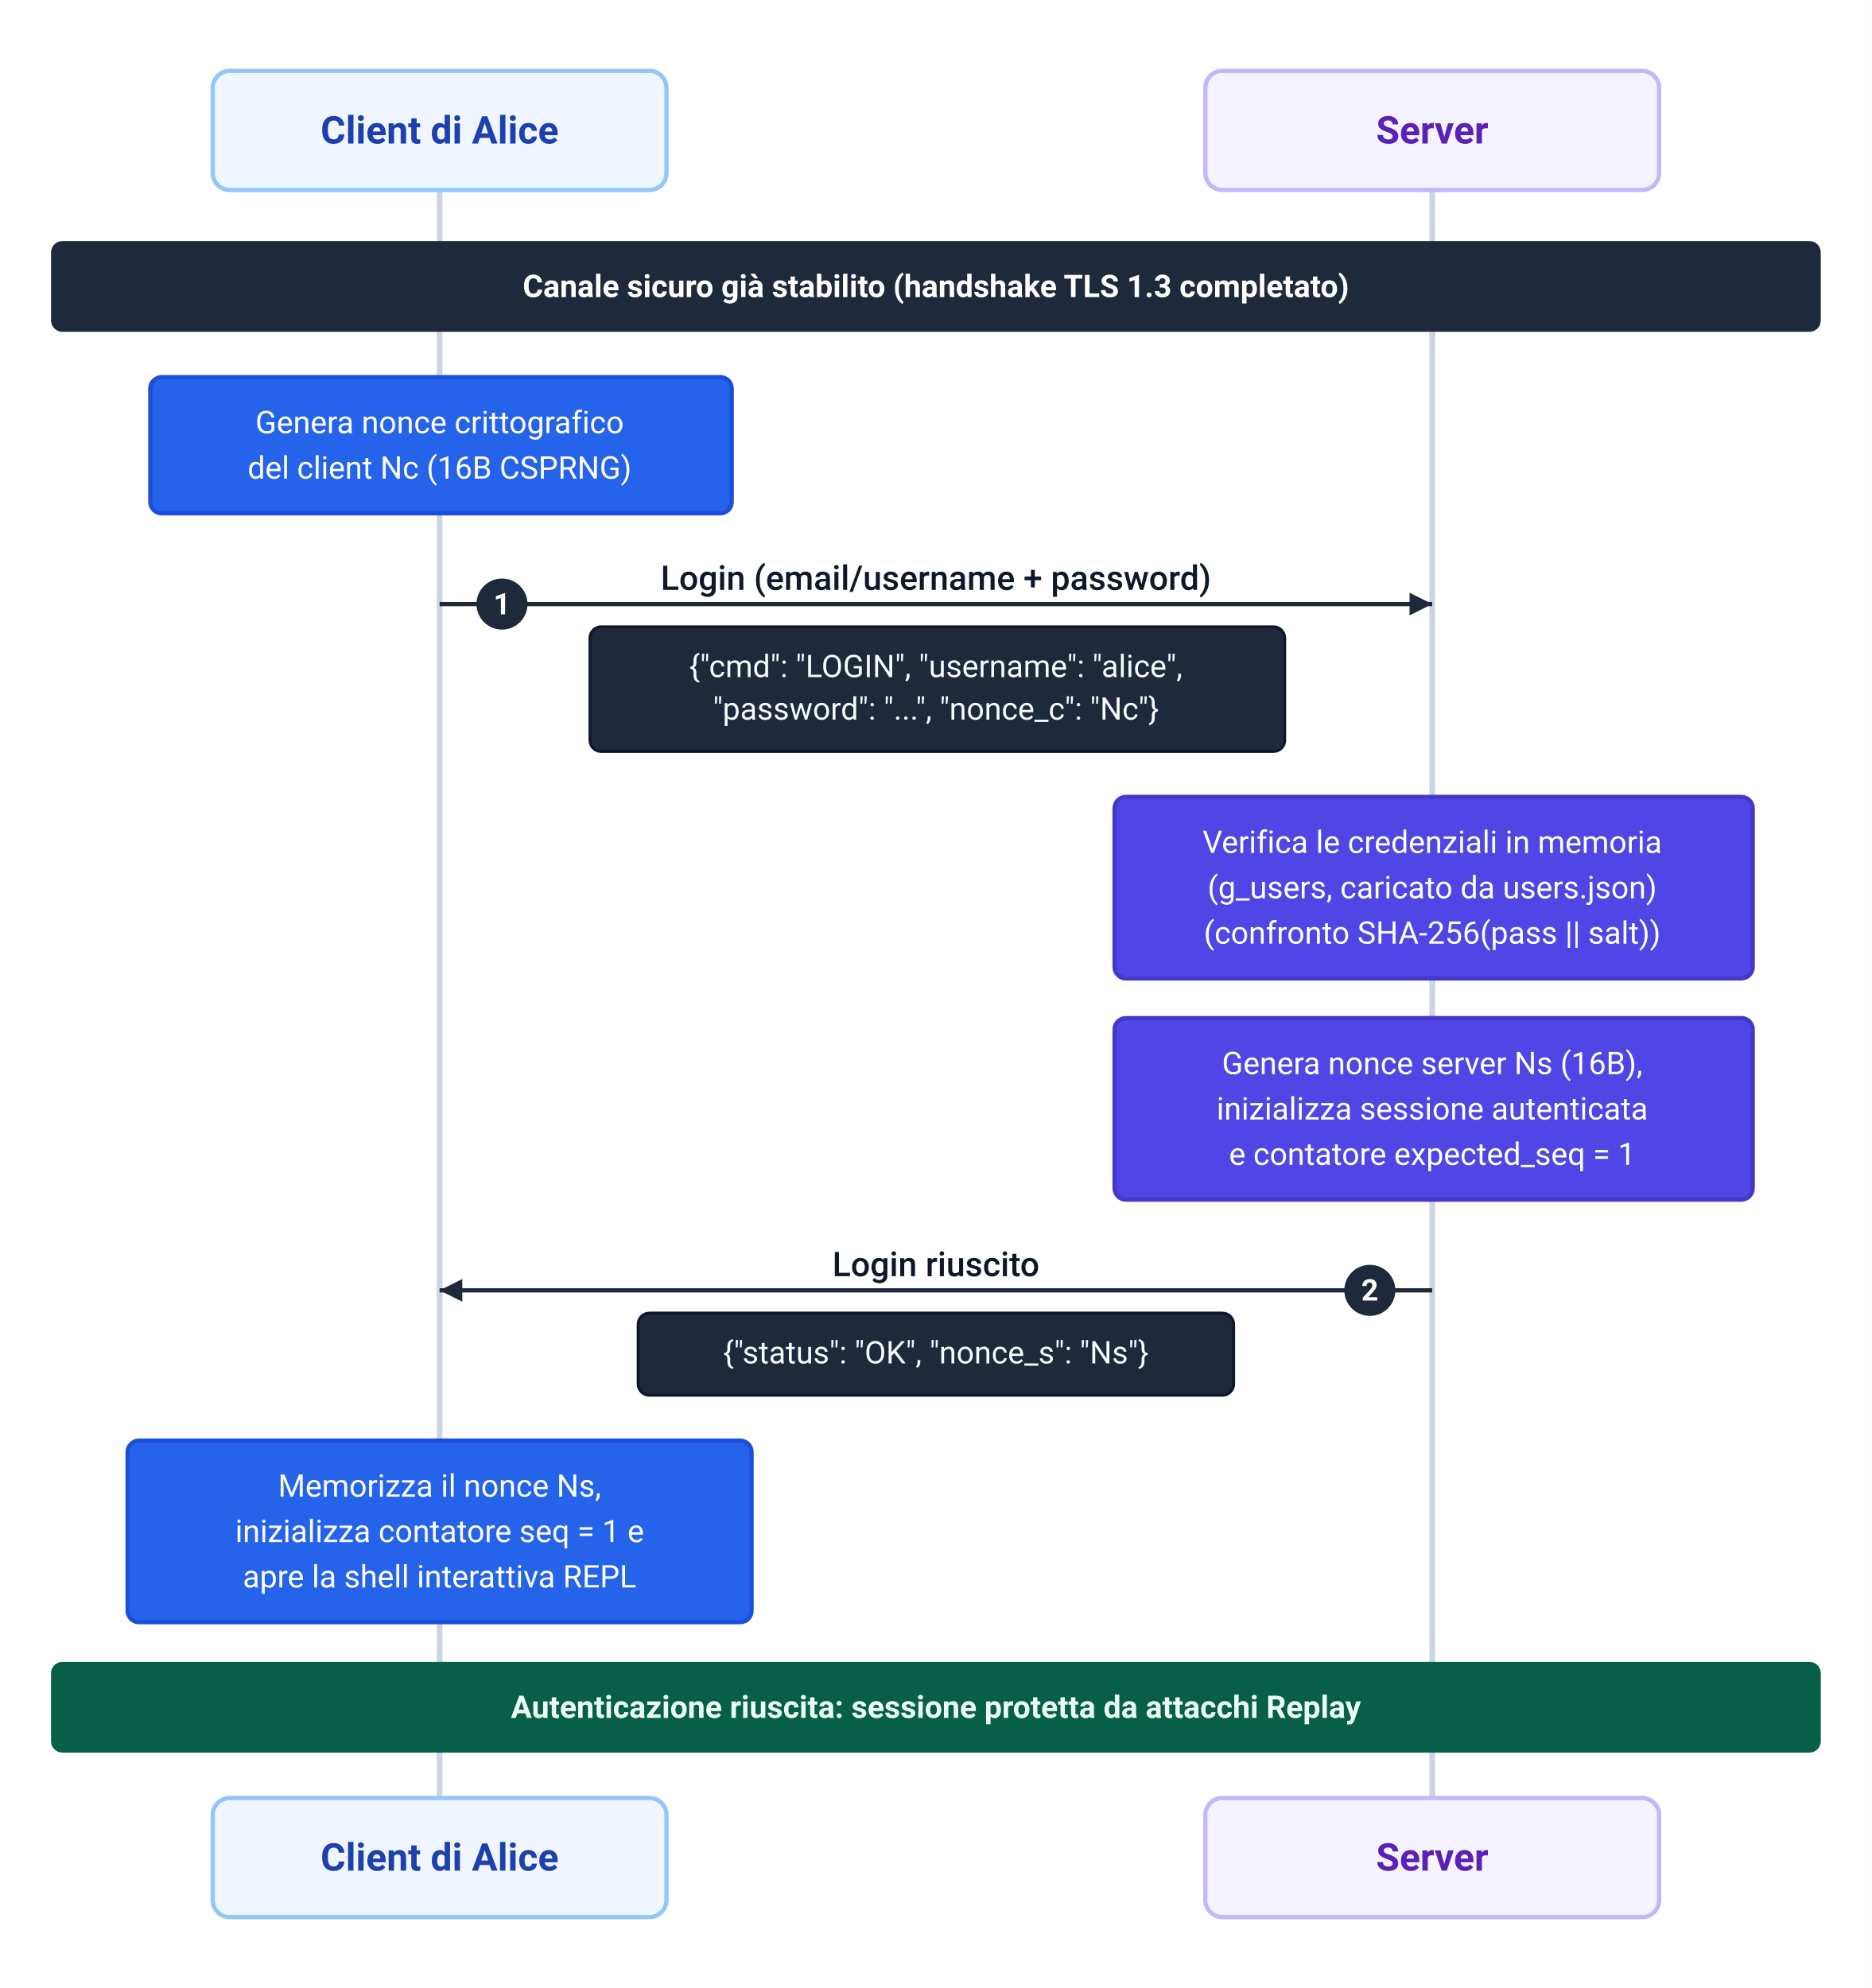
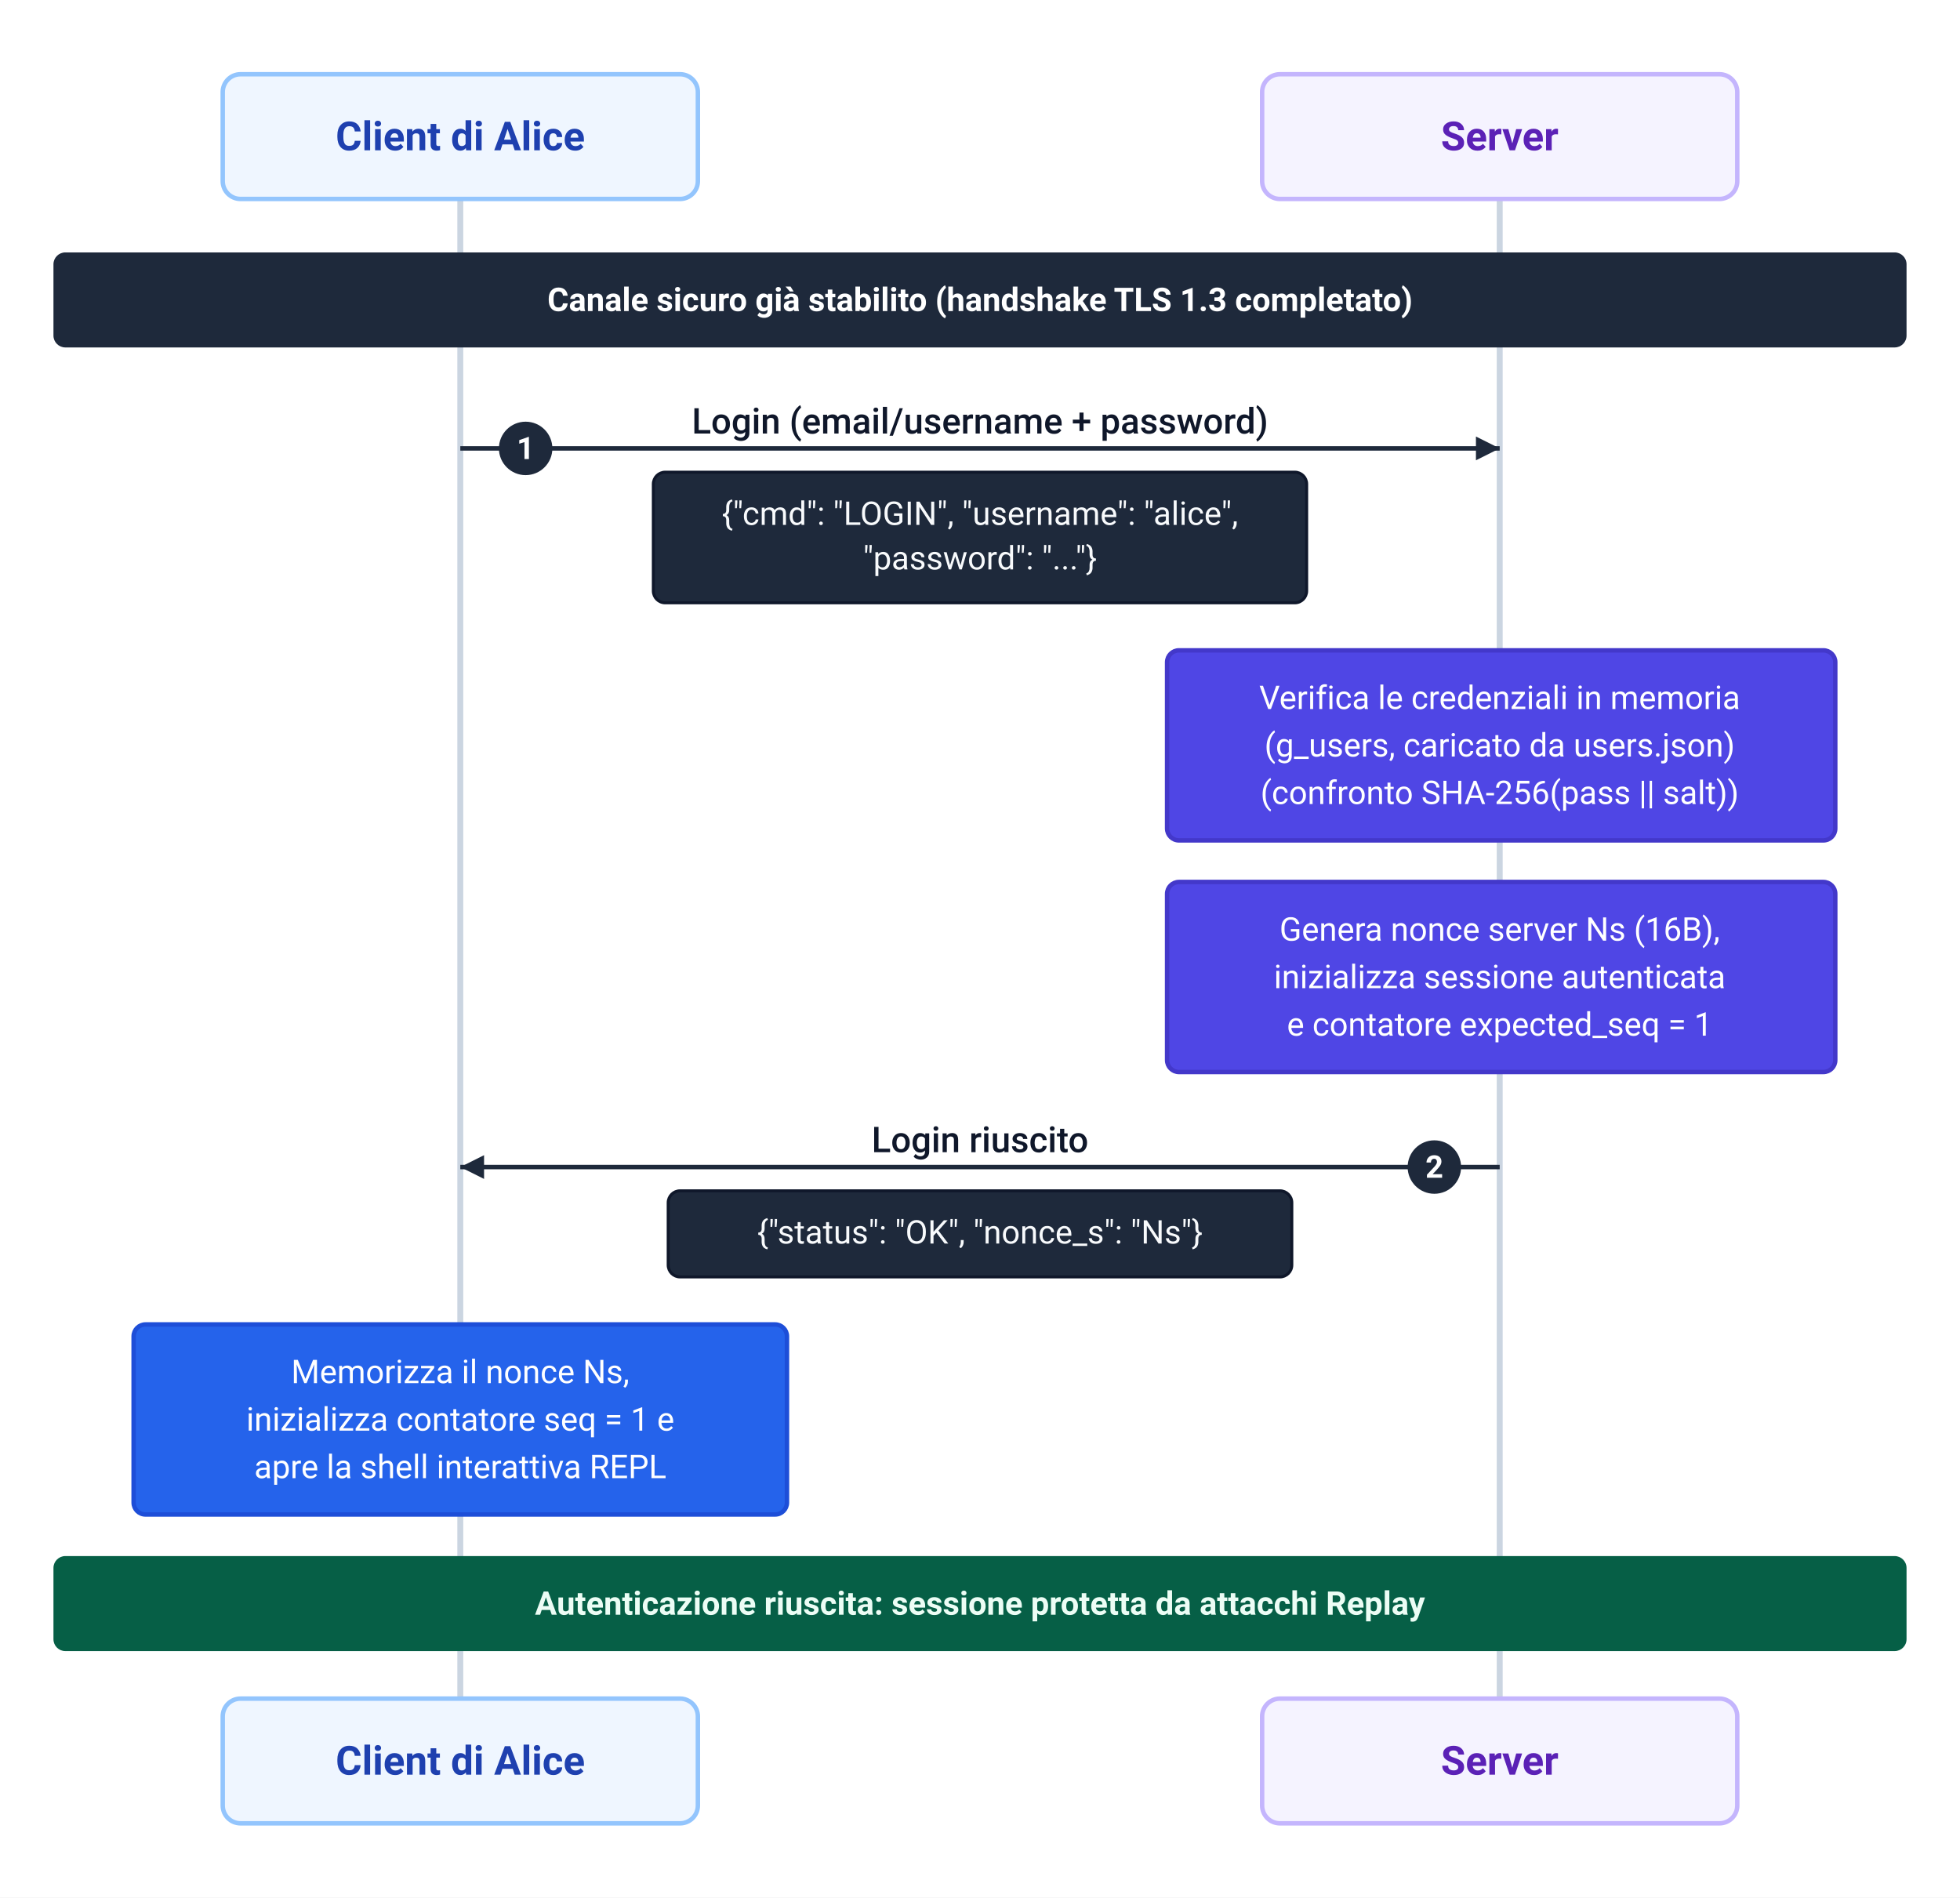
- <svg xmlns="http://www.w3.org/2000/svg" viewBox="0 0 660 701" width="660" height="701">
+ <svg xmlns="http://www.w3.org/2000/svg" viewBox="0 0 660 639" width="660" height="639">
  <defs>
    <style>
text { font-family: -apple-system, BlinkMacSystemFont, "Segoe UI", Roboto, Helvetica, Arial, sans-serif; }
.lifeline { stroke: #cbd5e1; stroke-width: 2; }
.arrow-line { stroke: #1e293b; stroke-width: 1.5; }
.arrow-text { font-size: 12px; font-weight: 500; fill: #0f172a; text-anchor: middle; }
.circle-bg { fill: #1e293b; }
.circle-text { font-size: 10.5px; font-weight: bold; fill: #ffffff; text-anchor: middle; dominant-baseline: central; }
.payload-box { fill: #1e293b; stroke: #0f172a; stroke-width: 1; rx: 4; }
.payload-text { font-size: 11px; fill: #f8fafc; text-anchor: middle; dominant-baseline: central; }
</style>
  </defs>
-   <rect width="660" height="701" fill="#ffffff" />
-   <line class="lifeline" x1="155" y1="46" x2="155" y2="655" />
-   <line class="lifeline" x1="505" y1="46" x2="505" y2="655" />
+   <rect width="660" height="639" fill="#ffffff" />
+   <line class="lifeline" x1="155" y1="46" x2="155" y2="593" />
+   <line class="lifeline" x1="505" y1="46" x2="505" y2="593" />
  <rect x="18" y="85" width="624" height="32" rx="4" fill="#1e293b" />
  <text x="330" y="101" font-size="11px" font-weight="bold" fill="#ffffff" text-anchor="middle" dominant-baseline="central">Canale sicuro già stabilito (handshake TLS 1.3 completato)</text>
-   <rect x="53" y="133" width="205" height="48" rx="4" fill="#2563eb" stroke="#1d4ed8" stroke-width="1.5" />
-   <text x="155" y="149" font-size="11px" fill="#ffffff" text-anchor="middle" dominant-baseline="central">Genera nonce crittografico</text>
-   <text x="155" y="165" font-size="11px" fill="#ffffff" text-anchor="middle" dominant-baseline="central">del client Nc (16B CSPRNG)</text>
-   <line class="arrow-line" x1="155" y1="213" x2="505" y2="213" />
-   <polygon points="505,213 497,209 497,217" fill="#1e293b" />
-   <circle class="circle-bg" cx="177" cy="213" r="9" />
-   <text class="circle-text" x="177" y="213">1</text>
-   <text class="arrow-text" x="330" y="208">Login (email/username + password)</text>
-   <rect class="payload-box" x="208" y="221" width="245" height="44" />
-   <text class="payload-text" x="330" y="235">{"cmd": "LOGIN", "username": "alice",</text>
-   <text class="payload-text" x="330" y="250">"password": "...", "nonce_c": "Nc"}</text>
-   <rect x="393" y="281" width="225" height="64" rx="4" fill="#4f46e5" stroke="#4338ca" stroke-width="1.5" />
-   <text x="505" y="297" font-size="11px" fill="#ffffff" text-anchor="middle" dominant-baseline="central">Verifica le credenziali in memoria</text>
-   <text x="505" y="313" font-size="11px" fill="#ffffff" text-anchor="middle" dominant-baseline="central">(g_users, caricato da users.json)</text>
-   <text x="505" y="329" font-size="11px" fill="#ffffff" text-anchor="middle" dominant-baseline="central">(confronto SHA-256(pass || salt))</text>
-   <rect x="393" y="359" width="225" height="64" rx="4" fill="#4f46e5" stroke="#4338ca" stroke-width="1.5" />
-   <text x="505" y="375" font-size="11px" fill="#ffffff" text-anchor="middle" dominant-baseline="central">Genera nonce server Ns (16B),</text>
-   <text x="505" y="391" font-size="11px" fill="#ffffff" text-anchor="middle" dominant-baseline="central">inizializza sessione autenticata</text>
-   <text x="505" y="407" font-size="11px" fill="#ffffff" text-anchor="middle" dominant-baseline="central">e contatore expected_seq = 1</text>
-   <line class="arrow-line" x1="505" y1="455" x2="155" y2="455" />
-   <polygon points="155,455 163,451 163,459" fill="#1e293b" />
-   <circle class="circle-bg" cx="483" cy="455" r="9" />
-   <text class="circle-text" x="483" y="455">2</text>
-   <text class="arrow-text" x="330" y="450">Login riuscito</text>
-   <rect class="payload-box" x="225" y="463" width="210" height="29" />
-   <text class="payload-text" x="330" y="477">{"status": "OK", "nonce_s": "Ns"}</text>
-   <rect x="45" y="508" width="220" height="64" rx="4" fill="#2563eb" stroke="#1d4ed8" stroke-width="1.5" />
-   <text x="155" y="524" font-size="11px" fill="#ffffff" text-anchor="middle" dominant-baseline="central">Memorizza il nonce Ns,</text>
-   <text x="155" y="540" font-size="11px" fill="#ffffff" text-anchor="middle" dominant-baseline="central">inizializza contatore seq = 1 e</text>
-   <text x="155" y="556" font-size="11px" fill="#ffffff" text-anchor="middle" dominant-baseline="central">apre la shell interattiva REPL</text>
-   <rect x="18" y="586" width="624" height="32" rx="4" fill="#065f46" />
-   <text x="330" y="602" font-size="11px" font-weight="bold" fill="#ecfdf5" text-anchor="middle" dominant-baseline="central">Autenticazione riuscita: sessione protetta da attacchi Replay</text>
+   <line class="arrow-line" x1="155" y1="151" x2="505" y2="151" />
+   <polygon points="505,151 497,147 497,155" fill="#1e293b" />
+   <circle class="circle-bg" cx="177" cy="151" r="9" />
+   <text class="circle-text" x="177" y="151">1</text>
+   <text class="arrow-text" x="330" y="146">Login (email/username + password)</text>
+   <rect class="payload-box" x="220" y="159" width="220" height="44" />
+   <text class="payload-text" x="330" y="173">{"cmd": "LOGIN", "username": "alice",</text>
+   <text class="payload-text" x="330" y="188">"password": "..."}</text>
+   <rect x="393" y="219" width="225" height="64" rx="4" fill="#4f46e5" stroke="#4338ca" stroke-width="1.5" />
+   <text x="505" y="235" font-size="11px" fill="#ffffff" text-anchor="middle" dominant-baseline="central">Verifica le credenziali in memoria</text>
+   <text x="505" y="251" font-size="11px" fill="#ffffff" text-anchor="middle" dominant-baseline="central">(g_users, caricato da users.json)</text>
+   <text x="505" y="267" font-size="11px" fill="#ffffff" text-anchor="middle" dominant-baseline="central">(confronto SHA-256(pass || salt))</text>
+   <rect x="393" y="297" width="225" height="64" rx="4" fill="#4f46e5" stroke="#4338ca" stroke-width="1.5" />
+   <text x="505" y="313" font-size="11px" fill="#ffffff" text-anchor="middle" dominant-baseline="central">Genera nonce server Ns (16B),</text>
+   <text x="505" y="329" font-size="11px" fill="#ffffff" text-anchor="middle" dominant-baseline="central">inizializza sessione autenticata</text>
+   <text x="505" y="345" font-size="11px" fill="#ffffff" text-anchor="middle" dominant-baseline="central">e contatore expected_seq = 1</text>
+   <line class="arrow-line" x1="505" y1="393" x2="155" y2="393" />
+   <polygon points="155,393 163,389 163,397" fill="#1e293b" />
+   <circle class="circle-bg" cx="483" cy="393" r="9" />
+   <text class="circle-text" x="483" y="393">2</text>
+   <text class="arrow-text" x="330" y="388">Login riuscito</text>
+   <rect class="payload-box" x="225" y="401" width="210" height="29" />
+   <text class="payload-text" x="330" y="415">{"status": "OK", "nonce_s": "Ns"}</text>
+   <rect x="45" y="446" width="220" height="64" rx="4" fill="#2563eb" stroke="#1d4ed8" stroke-width="1.5" />
+   <text x="155" y="462" font-size="11px" fill="#ffffff" text-anchor="middle" dominant-baseline="central">Memorizza il nonce Ns,</text>
+   <text x="155" y="478" font-size="11px" fill="#ffffff" text-anchor="middle" dominant-baseline="central">inizializza contatore seq = 1 e</text>
+   <text x="155" y="494" font-size="11px" fill="#ffffff" text-anchor="middle" dominant-baseline="central">apre la shell interattiva REPL</text>
+   <rect x="18" y="524" width="624" height="32" rx="4" fill="#065f46" />
+   <text x="330" y="540" font-size="11px" font-weight="bold" fill="#ecfdf5" text-anchor="middle" dominant-baseline="central">Autenticazione riuscita: sessione protetta da attacchi Replay</text>
  <rect x="75" y="25" width="160" height="42" rx="6" fill="#eff6ff" stroke="#93c5fd" stroke-width="1.5" />
  <text x="155" y="46" font-size="13.5px" font-weight="bold" fill="#1e40af" text-anchor="middle" dominant-baseline="central">Client di Alice</text>
-   <rect x="75" y="634" width="160" height="42" rx="6" fill="#eff6ff" stroke="#93c5fd" stroke-width="1.5" />
-   <text x="155" y="655" font-size="13.5px" font-weight="bold" fill="#1e40af" text-anchor="middle" dominant-baseline="central">Client di Alice</text>
+   <rect x="75" y="572" width="160" height="42" rx="6" fill="#eff6ff" stroke="#93c5fd" stroke-width="1.5" />
+   <text x="155" y="593" font-size="13.5px" font-weight="bold" fill="#1e40af" text-anchor="middle" dominant-baseline="central">Client di Alice</text>
  <rect x="425" y="25" width="160" height="42" rx="6" fill="#f5f3ff" stroke="#c4b5fd" stroke-width="1.5" />
  <text x="505" y="46" font-size="13.5px" font-weight="bold" fill="#5b21b6" text-anchor="middle" dominant-baseline="central">Server</text>
-   <rect x="425" y="634" width="160" height="42" rx="6" fill="#f5f3ff" stroke="#c4b5fd" stroke-width="1.5" />
-   <text x="505" y="655" font-size="13.5px" font-weight="bold" fill="#5b21b6" text-anchor="middle" dominant-baseline="central">Server</text>
+   <rect x="425" y="572" width="160" height="42" rx="6" fill="#f5f3ff" stroke="#c4b5fd" stroke-width="1.5" />
+   <text x="505" y="593" font-size="13.5px" font-weight="bold" fill="#5b21b6" text-anchor="middle" dominant-baseline="central">Server</text>
</svg>
